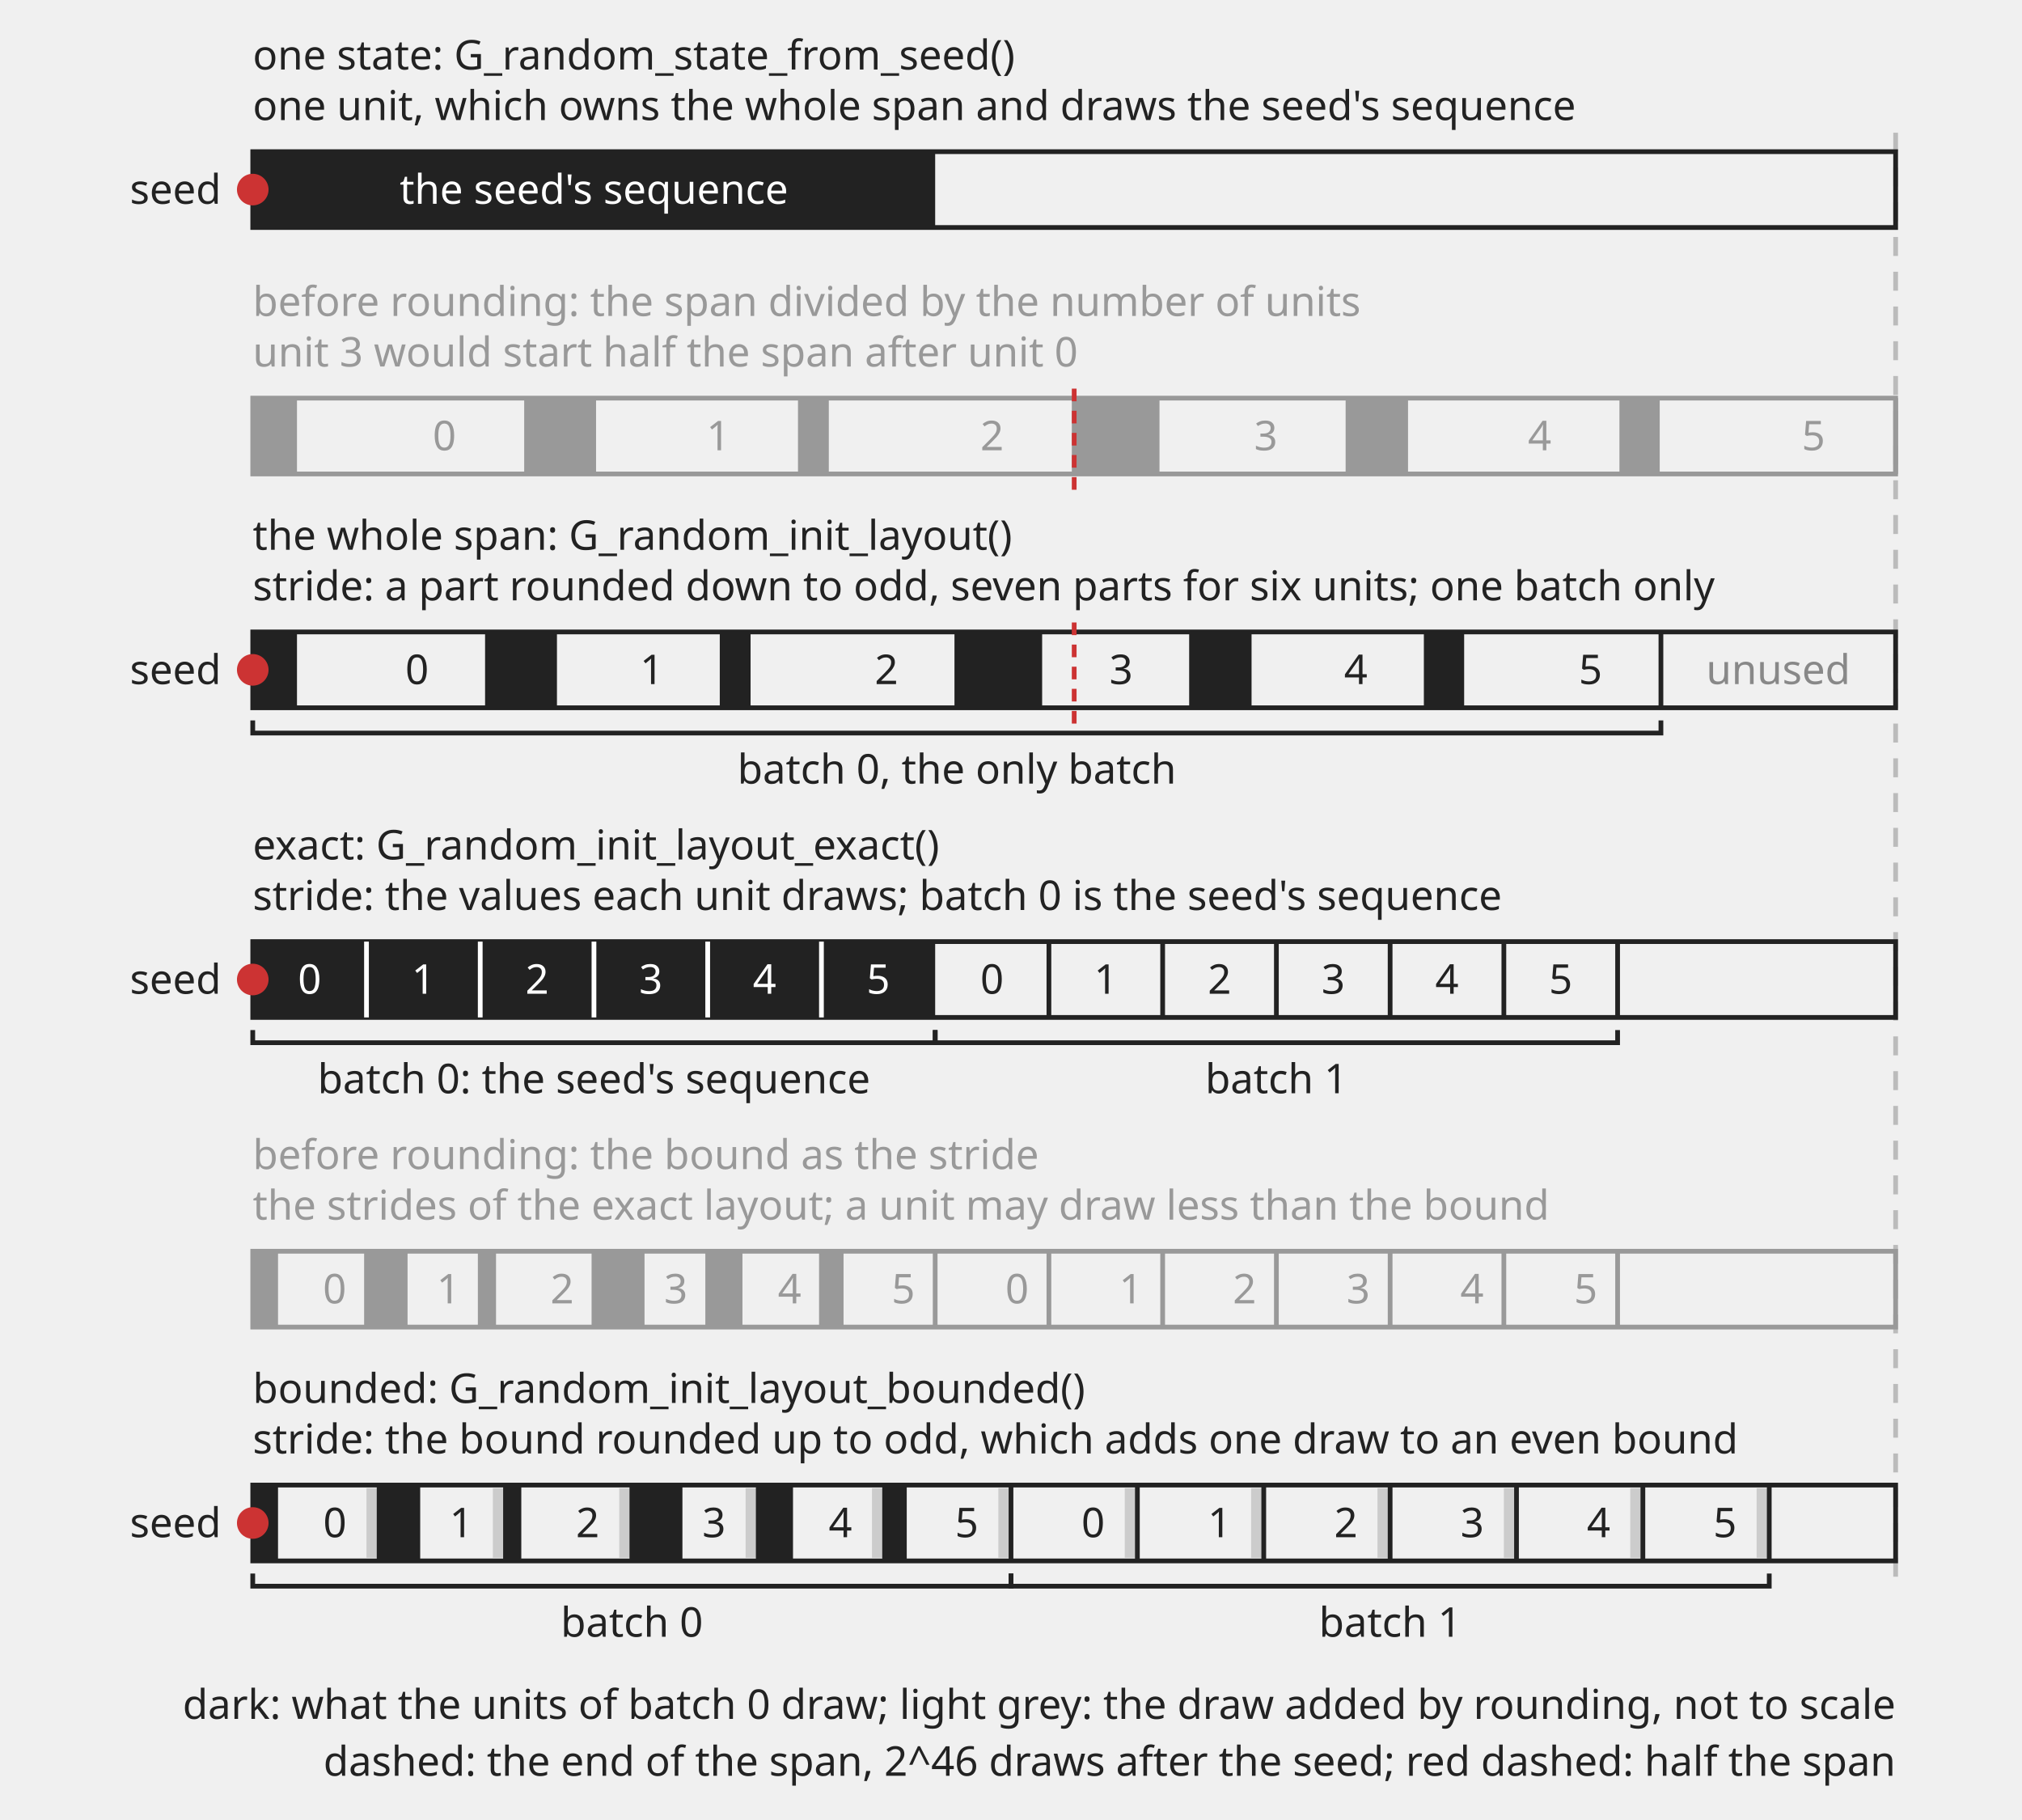
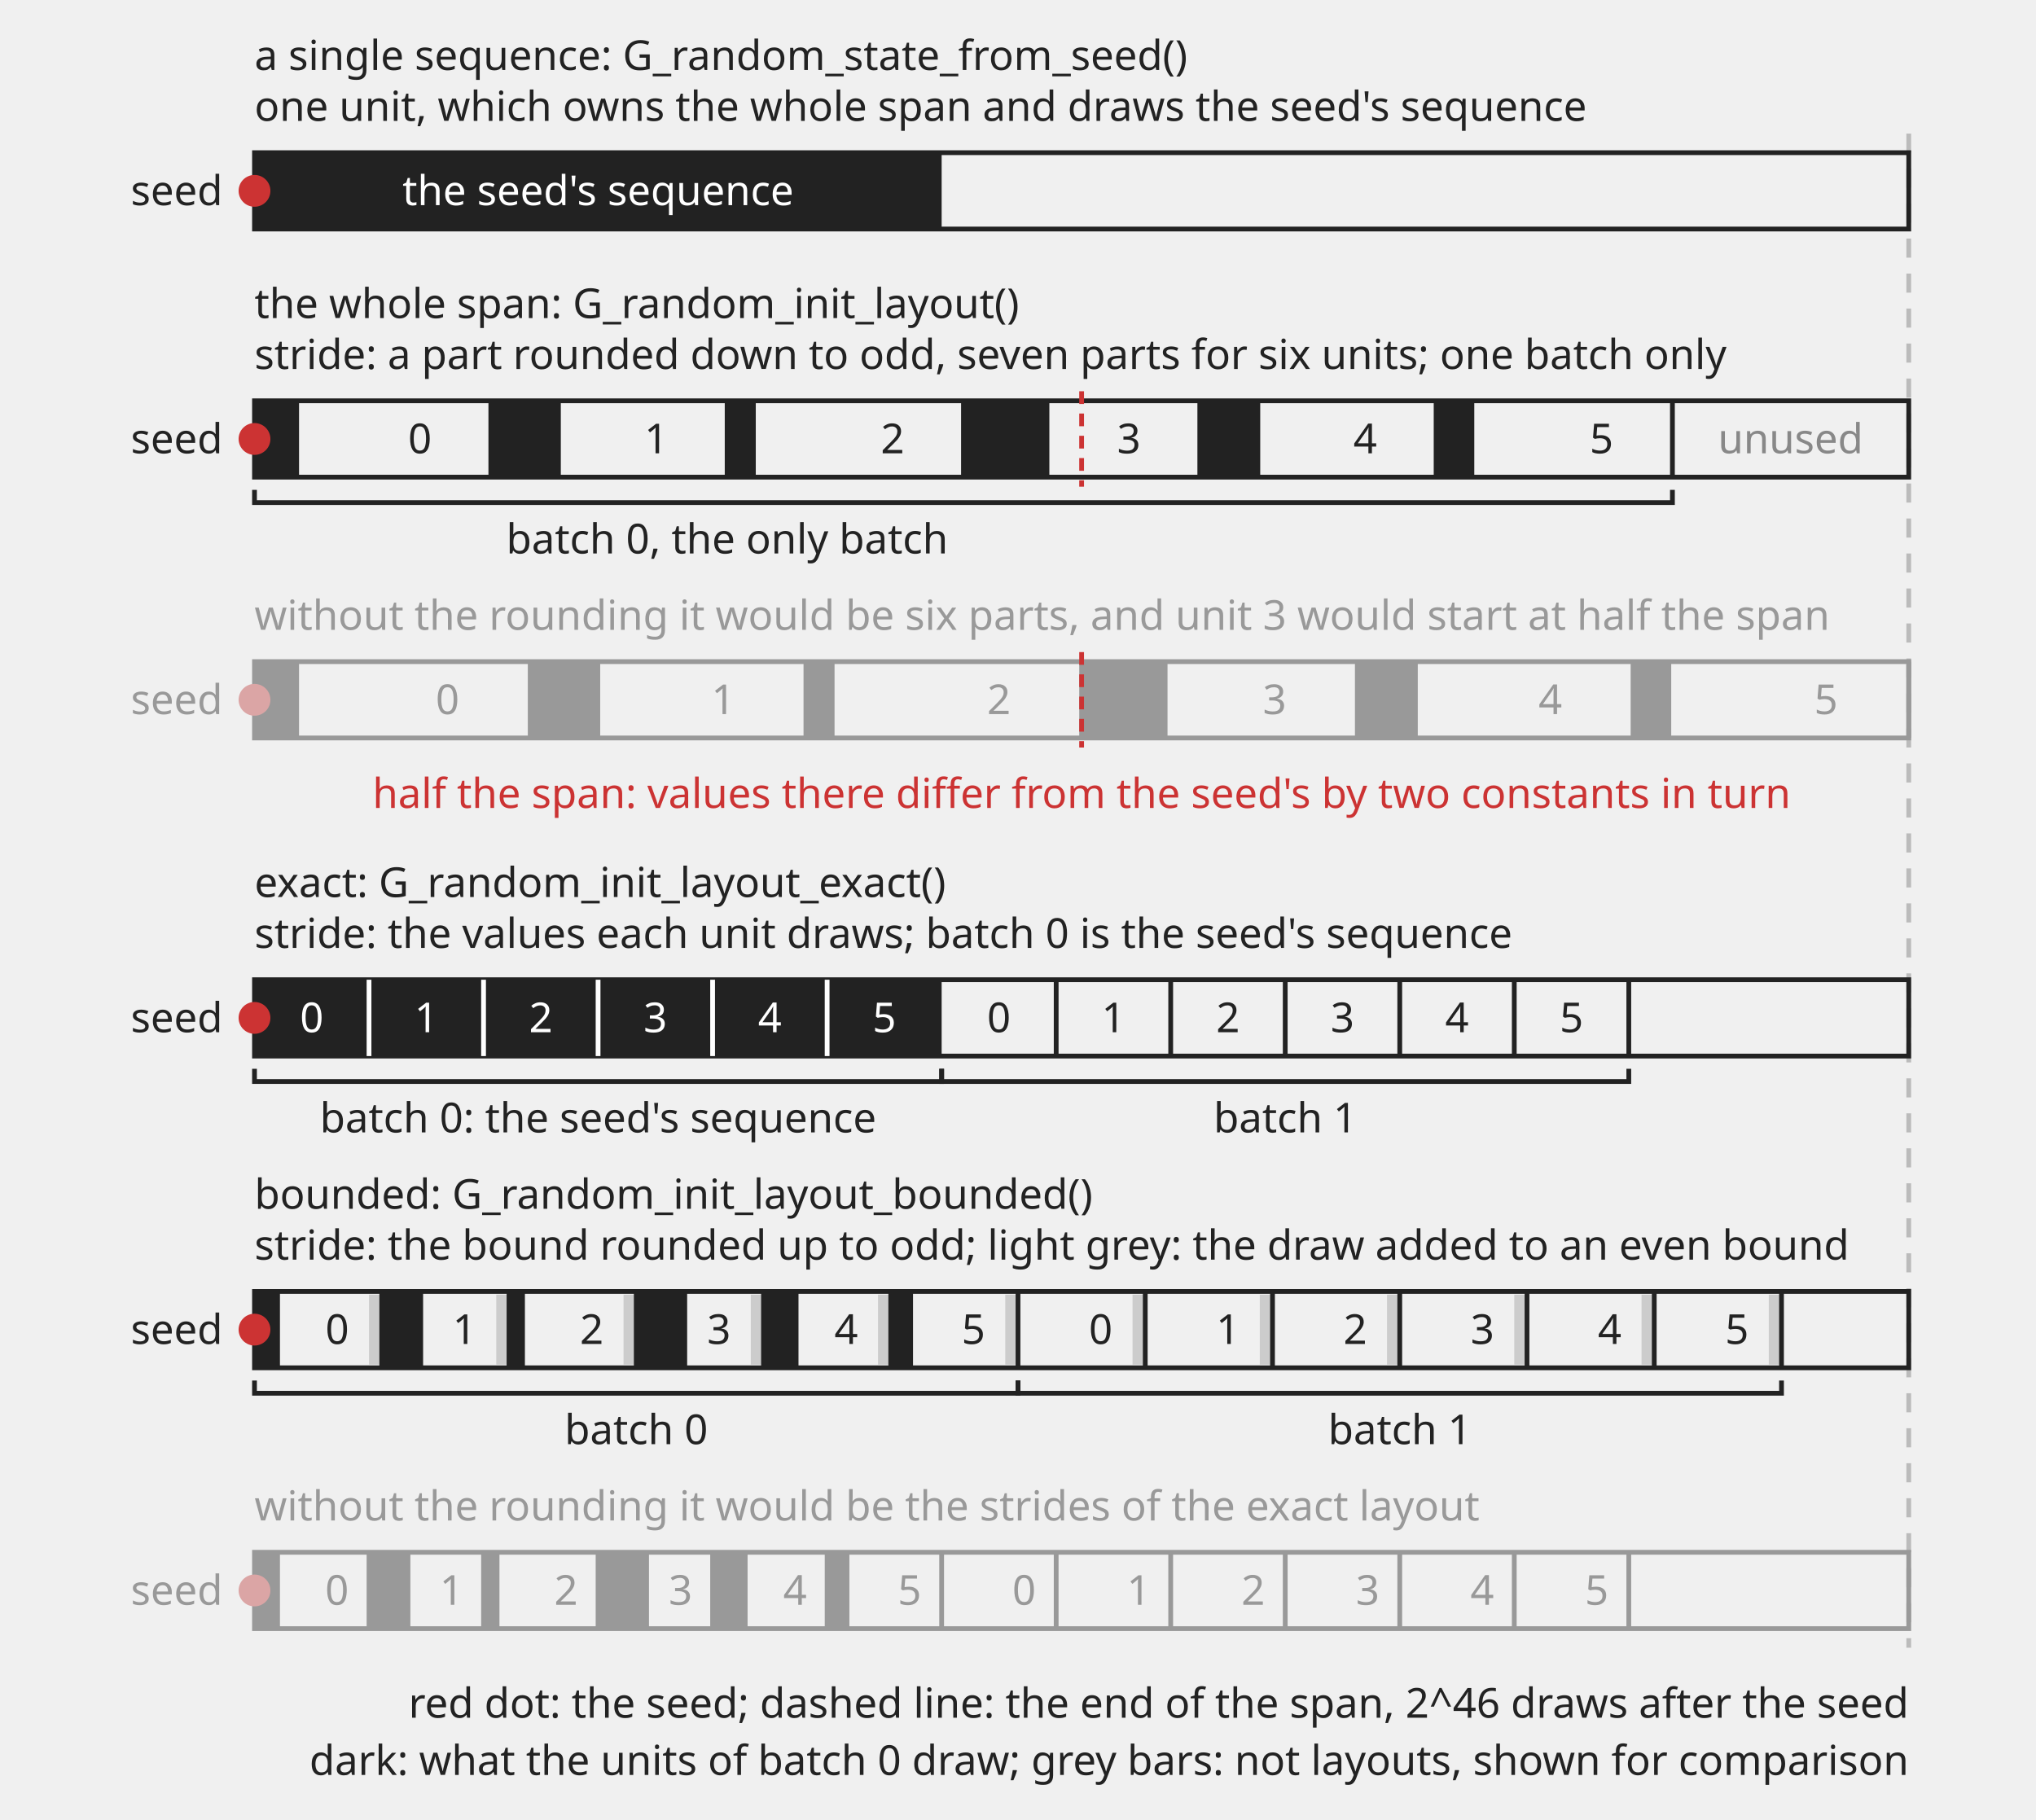
- <svg xmlns="http://www.w3.org/2000/svg" width="640" height="576" viewBox="0 0 640 576" font-family="sans-serif" font-size="13" fill="#222">
-   <line x1="600" y1="42" x2="600" y2="502" stroke="#bbb" stroke-width="1.5" stroke-dasharray="6 5" />
-   <text x="80" y="22">one state: G_random_state_from_seed()</text>
+ <svg xmlns="http://www.w3.org/2000/svg" width="640" height="572" viewBox="0 0 640 572" font-family="sans-serif" font-size="13" fill="#222">
+   <line x1="600" y1="42" x2="600" y2="518" stroke="#bbb" stroke-width="1.5" stroke-dasharray="6 5" />
+   <text x="80" y="22">a single sequence: G_random_state_from_seed()</text>
  <text x="80" y="38">one unit, which owns the whole span and draws the seed's sequence</text>
  <rect x="80" y="48" width="520" height="24" fill="none" stroke="#222" stroke-width="1.5" />
  <rect x="80" y="48" width="216" height="24" fill="#222" />
  <text x="188" y="64.5" text-anchor="middle" fill="#fff">the seed's sequence</text>
  <circle cx="80" cy="60" r="5" fill="#c33" />
  <text x="70" y="64.5" text-anchor="end">seed</text>
-   <text x="80" y="100" fill="#999">before rounding: the span divided by the number of units</text>
-   <text x="80" y="116" fill="#999">unit 3 would start half the span after unit 0</text>
-   <rect x="80" y="126" width="520" height="24" fill="none" stroke="#999" stroke-width="1.5" />
-   <rect x="80" y="126" width="14" height="24" fill="#999" />
-   <text x="140.667" y="142.5" text-anchor="middle" fill="#999">0</text>
-   <line x1="166.667" y1="126" x2="166.667" y2="150" stroke="#999" stroke-width="1.5" />
-   <rect x="166.667" y="126" width="22" height="24" fill="#999" />
-   <text x="227.333" y="142.5" text-anchor="middle" fill="#999">1</text>
-   <line x1="253.333" y1="126" x2="253.333" y2="150" stroke="#999" stroke-width="1.5" />
-   <rect x="253.333" y="126" width="9" height="24" fill="#999" />
-   <text x="314" y="142.5" text-anchor="middle" fill="#999">2</text>
-   <line x1="340" y1="126" x2="340" y2="150" stroke="#999" stroke-width="1.5" />
-   <rect x="340" y="126" width="27" height="24" fill="#999" />
-   <text x="400.667" y="142.5" text-anchor="middle" fill="#999">3</text>
-   <line x1="426.667" y1="126" x2="426.667" y2="150" stroke="#999" stroke-width="1.5" />
-   <rect x="426.667" y="126" width="19" height="24" fill="#999" />
-   <text x="487.333" y="142.5" text-anchor="middle" fill="#999">4</text>
-   <line x1="513.333" y1="126" x2="513.333" y2="150" stroke="#999" stroke-width="1.5" />
-   <rect x="513.333" y="126" width="12" height="24" fill="#999" />
-   <text x="574" y="142.5" text-anchor="middle" fill="#999">5</text>
-   <line x1="600" y1="126" x2="600" y2="150" stroke="#999" stroke-width="1.5" />
-   <text x="80" y="174">the whole span: G_random_init_layout()</text>
-   <text x="80" y="190">stride: a part rounded down to odd, seven parts for six units; one batch only</text>
-   <rect x="80" y="200" width="520" height="24" fill="none" stroke="#222" stroke-width="1.5" />
-   <rect x="80" y="200" width="14" height="24" fill="#222" />
-   <text x="132" y="216.5" text-anchor="middle">0</text>
-   <line x1="154.286" y1="200" x2="154.286" y2="224" stroke="#222" stroke-width="1.5" />
-   <rect x="154.286" y="200" width="22" height="24" fill="#222" />
-   <text x="206.286" y="216.5" text-anchor="middle">1</text>
-   <line x1="228.571" y1="200" x2="228.571" y2="224" stroke="#222" stroke-width="1.5" />
-   <rect x="228.571" y="200" width="9" height="24" fill="#222" />
-   <text x="280.571" y="216.5" text-anchor="middle">2</text>
-   <line x1="302.857" y1="200" x2="302.857" y2="224" stroke="#222" stroke-width="1.5" />
-   <rect x="302.857" y="200" width="27" height="24" fill="#222" />
-   <text x="354.857" y="216.5" text-anchor="middle">3</text>
-   <line x1="377.143" y1="200" x2="377.143" y2="224" stroke="#222" stroke-width="1.5" />
-   <rect x="377.143" y="200" width="19" height="24" fill="#222" />
-   <text x="429.143" y="216.5" text-anchor="middle">4</text>
-   <line x1="451.429" y1="200" x2="451.429" y2="224" stroke="#222" stroke-width="1.5" />
-   <rect x="451.429" y="200" width="12" height="24" fill="#222" />
-   <text x="503.429" y="216.5" text-anchor="middle">5</text>
-   <line x1="525.714" y1="200" x2="525.714" y2="224" stroke="#222" stroke-width="1.5" />
-   <text x="562.857" y="216.5" text-anchor="middle" fill="#888">unused</text>
-   <circle cx="80" cy="212" r="5" fill="#c33" />
-   <text x="70" y="216.5" text-anchor="end">seed</text>
-   <path d="M 80 228 L 80 232 L 525.714 232 L 525.714 228" fill="none" stroke="#222" stroke-width="1.5" />
-   <text x="302.857" y="248" text-anchor="middle">batch 0, the only batch</text>
-   <line x1="340" y1="123" x2="340" y2="157" stroke="#c33" stroke-width="1.5" stroke-dasharray="4 3" />
-   <line x1="340" y1="197" x2="340" y2="231" stroke="#c33" stroke-width="1.5" stroke-dasharray="4 3" />
-   <text x="80" y="272">exact: G_random_init_layout_exact()</text>
-   <text x="80" y="288">stride: the values each unit draws; batch 0 is the seed's sequence</text>
-   <rect x="80" y="298" width="520" height="24" fill="none" stroke="#222" stroke-width="1.5" />
-   <rect x="80" y="298" width="216" height="24" fill="#222" />
-   <text x="98" y="314.5" text-anchor="middle" fill="#fff">0</text>
-   <line x1="116" y1="298" x2="116" y2="322" stroke="#fff" stroke-width="1.5" />
-   <text x="134" y="314.5" text-anchor="middle" fill="#fff">1</text>
-   <line x1="152" y1="298" x2="152" y2="322" stroke="#fff" stroke-width="1.5" />
-   <text x="170" y="314.5" text-anchor="middle" fill="#fff">2</text>
-   <line x1="188" y1="298" x2="188" y2="322" stroke="#fff" stroke-width="1.5" />
-   <text x="206" y="314.5" text-anchor="middle" fill="#fff">3</text>
-   <line x1="224" y1="298" x2="224" y2="322" stroke="#fff" stroke-width="1.5" />
-   <text x="242" y="314.5" text-anchor="middle" fill="#fff">4</text>
-   <line x1="260" y1="298" x2="260" y2="322" stroke="#fff" stroke-width="1.5" />
-   <text x="278" y="314.5" text-anchor="middle" fill="#fff">5</text>
-   <text x="314" y="314.5" text-anchor="middle">0</text>
-   <line x1="332" y1="298" x2="332" y2="322" stroke="#222" stroke-width="1.5" />
-   <text x="350" y="314.5" text-anchor="middle">1</text>
-   <line x1="368" y1="298" x2="368" y2="322" stroke="#222" stroke-width="1.5" />
-   <text x="386" y="314.5" text-anchor="middle">2</text>
-   <line x1="404" y1="298" x2="404" y2="322" stroke="#222" stroke-width="1.5" />
-   <text x="422" y="314.5" text-anchor="middle">3</text>
-   <line x1="440" y1="298" x2="440" y2="322" stroke="#222" stroke-width="1.5" />
-   <text x="458" y="314.5" text-anchor="middle">4</text>
-   <line x1="476" y1="298" x2="476" y2="322" stroke="#222" stroke-width="1.5" />
-   <text x="494" y="314.5" text-anchor="middle">5</text>
-   <line x1="512" y1="298" x2="512" y2="322" stroke="#222" stroke-width="1.5" />
-   <circle cx="80" cy="310" r="5" fill="#c33" />
-   <text x="70" y="314.5" text-anchor="end">seed</text>
-   <path d="M 80 326 L 80 330 L 296 330 L 296 326" fill="none" stroke="#222" stroke-width="1.5" />
-   <text x="188" y="346" text-anchor="middle">batch 0: the seed's sequence</text>
-   <path d="M 296 326 L 296 330 L 512 330 L 512 326" fill="none" stroke="#222" stroke-width="1.5" />
-   <text x="404" y="346" text-anchor="middle">batch 1</text>
-   <text x="80" y="370" fill="#999">before rounding: the bound as the stride</text>
-   <text x="80" y="386" fill="#999">the strides of the exact layout; a unit may draw less than the bound</text>
-   <rect x="80" y="396" width="520" height="24" fill="none" stroke="#999" stroke-width="1.5" />
-   <rect x="80" y="396" width="8" height="24" fill="#999" />
-   <text x="105.92" y="412.5" text-anchor="middle" fill="#999">0</text>
-   <line x1="116" y1="396" x2="116" y2="420" stroke="#999" stroke-width="1.5" />
-   <rect x="116" y="396" width="13" height="24" fill="#999" />
-   <text x="141.92" y="412.5" text-anchor="middle" fill="#999">1</text>
-   <line x1="152" y1="396" x2="152" y2="420" stroke="#999" stroke-width="1.5" />
-   <rect x="152" y="396" width="5" height="24" fill="#999" />
-   <text x="177.92" y="412.5" text-anchor="middle" fill="#999">2</text>
-   <line x1="188" y1="396" x2="188" y2="420" stroke="#999" stroke-width="1.5" />
-   <rect x="188" y="396" width="16" height="24" fill="#999" />
-   <text x="213.92" y="412.5" text-anchor="middle" fill="#999">3</text>
-   <line x1="224" y1="396" x2="224" y2="420" stroke="#999" stroke-width="1.5" />
-   <rect x="224" y="396" width="11" height="24" fill="#999" />
-   <text x="249.92" y="412.5" text-anchor="middle" fill="#999">4</text>
-   <line x1="260" y1="396" x2="260" y2="420" stroke="#999" stroke-width="1.5" />
-   <rect x="260" y="396" width="7" height="24" fill="#999" />
-   <text x="285.92" y="412.5" text-anchor="middle" fill="#999">5</text>
-   <line x1="296" y1="396" x2="296" y2="420" stroke="#999" stroke-width="1.5" />
-   <text x="321.92" y="412.5" text-anchor="middle" fill="#999">0</text>
-   <line x1="332" y1="396" x2="332" y2="420" stroke="#999" stroke-width="1.5" />
-   <text x="357.92" y="412.5" text-anchor="middle" fill="#999">1</text>
-   <line x1="368" y1="396" x2="368" y2="420" stroke="#999" stroke-width="1.5" />
-   <text x="393.92" y="412.5" text-anchor="middle" fill="#999">2</text>
-   <line x1="404" y1="396" x2="404" y2="420" stroke="#999" stroke-width="1.5" />
-   <text x="429.92" y="412.5" text-anchor="middle" fill="#999">3</text>
-   <line x1="440" y1="396" x2="440" y2="420" stroke="#999" stroke-width="1.5" />
-   <text x="465.92" y="412.5" text-anchor="middle" fill="#999">4</text>
-   <line x1="476" y1="396" x2="476" y2="420" stroke="#999" stroke-width="1.5" />
-   <text x="501.92" y="412.5" text-anchor="middle" fill="#999">5</text>
-   <line x1="512" y1="396" x2="512" y2="420" stroke="#999" stroke-width="1.5" />
-   <text x="80" y="444">bounded: G_random_init_layout_bounded()</text>
-   <text x="80" y="460">stride: the bound rounded up to odd, which adds one draw to an even bound</text>
-   <rect x="80" y="470" width="520" height="24" fill="none" stroke="#222" stroke-width="1.5" />
-   <rect x="80" y="470" width="8" height="24" fill="#222" />
-   <rect x="116" y="471" width="4" height="22" fill="#ccc" />
-   <text x="106" y="486.5" text-anchor="middle">0</text>
-   <line x1="120" y1="470" x2="120" y2="494" stroke="#222" stroke-width="1.5" />
-   <rect x="120" y="470" width="13" height="24" fill="#222" />
-   <rect x="156" y="471" width="4" height="22" fill="#ccc" />
-   <text x="146" y="486.5" text-anchor="middle">1</text>
-   <line x1="160" y1="470" x2="160" y2="494" stroke="#222" stroke-width="1.5" />
-   <rect x="160" y="470" width="5" height="24" fill="#222" />
-   <rect x="196" y="471" width="4" height="22" fill="#ccc" />
-   <text x="186" y="486.5" text-anchor="middle">2</text>
-   <line x1="200" y1="470" x2="200" y2="494" stroke="#222" stroke-width="1.5" />
-   <rect x="200" y="470" width="16" height="24" fill="#222" />
-   <rect x="236" y="471" width="4" height="22" fill="#ccc" />
-   <text x="226" y="486.5" text-anchor="middle">3</text>
-   <line x1="240" y1="470" x2="240" y2="494" stroke="#222" stroke-width="1.5" />
-   <rect x="240" y="470" width="11" height="24" fill="#222" />
-   <rect x="276" y="471" width="4" height="22" fill="#ccc" />
-   <text x="266" y="486.5" text-anchor="middle">4</text>
-   <line x1="280" y1="470" x2="280" y2="494" stroke="#222" stroke-width="1.5" />
-   <rect x="280" y="470" width="7" height="24" fill="#222" />
-   <rect x="316" y="471" width="4" height="22" fill="#ccc" />
-   <text x="306" y="486.5" text-anchor="middle">5</text>
-   <line x1="320" y1="470" x2="320" y2="494" stroke="#222" stroke-width="1.5" />
-   <rect x="356" y="471" width="4" height="22" fill="#ccc" />
-   <text x="346" y="486.5" text-anchor="middle">0</text>
-   <line x1="360" y1="470" x2="360" y2="494" stroke="#222" stroke-width="1.5" />
-   <rect x="396" y="471" width="4" height="22" fill="#ccc" />
-   <text x="386" y="486.5" text-anchor="middle">1</text>
-   <line x1="400" y1="470" x2="400" y2="494" stroke="#222" stroke-width="1.5" />
-   <rect x="436" y="471" width="4" height="22" fill="#ccc" />
-   <text x="426" y="486.5" text-anchor="middle">2</text>
-   <line x1="440" y1="470" x2="440" y2="494" stroke="#222" stroke-width="1.5" />
-   <rect x="476" y="471" width="4" height="22" fill="#ccc" />
-   <text x="466" y="486.5" text-anchor="middle">3</text>
-   <line x1="480" y1="470" x2="480" y2="494" stroke="#222" stroke-width="1.5" />
-   <rect x="516" y="471" width="4" height="22" fill="#ccc" />
-   <text x="506" y="486.5" text-anchor="middle">4</text>
-   <line x1="520" y1="470" x2="520" y2="494" stroke="#222" stroke-width="1.5" />
-   <rect x="556" y="471" width="4" height="22" fill="#ccc" />
-   <text x="546" y="486.5" text-anchor="middle">5</text>
-   <line x1="560" y1="470" x2="560" y2="494" stroke="#222" stroke-width="1.5" />
-   <circle cx="80" cy="482" r="5" fill="#c33" />
-   <text x="70" y="486.5" text-anchor="end">seed</text>
-   <path d="M 80 498 L 80 502 L 320 502 L 320 498" fill="none" stroke="#222" stroke-width="1.5" />
-   <text x="200" y="518" text-anchor="middle">batch 0</text>
-   <path d="M 320 498 L 320 502 L 560 502 L 560 498" fill="none" stroke="#222" stroke-width="1.5" />
-   <text x="440" y="518" text-anchor="middle">batch 1</text>
-   <text x="600" y="544" text-anchor="end">dark: what the units of batch 0 draw; light grey: the draw added by rounding, not to scale</text>
-   <text x="600" y="562" text-anchor="end">dashed: the end of the span, 2^46 draws after the seed; red dashed: half the span</text>
+   <text x="80" y="100">the whole span: G_random_init_layout()</text>
+   <text x="80" y="116">stride: a part rounded down to odd, seven parts for six units; one batch only</text>
+   <rect x="80" y="126" width="520" height="24" fill="none" stroke="#222" stroke-width="1.5" />
+   <rect x="80" y="126" width="14" height="24" fill="#222" />
+   <text x="132" y="142.5" text-anchor="middle">0</text>
+   <line x1="154.286" y1="126" x2="154.286" y2="150" stroke="#222" stroke-width="1.5" />
+   <rect x="154.286" y="126" width="22" height="24" fill="#222" />
+   <text x="206.286" y="142.5" text-anchor="middle">1</text>
+   <line x1="228.571" y1="126" x2="228.571" y2="150" stroke="#222" stroke-width="1.5" />
+   <rect x="228.571" y="126" width="9" height="24" fill="#222" />
+   <text x="280.571" y="142.5" text-anchor="middle">2</text>
+   <line x1="302.857" y1="126" x2="302.857" y2="150" stroke="#222" stroke-width="1.5" />
+   <rect x="302.857" y="126" width="27" height="24" fill="#222" />
+   <text x="354.857" y="142.5" text-anchor="middle">3</text>
+   <line x1="377.143" y1="126" x2="377.143" y2="150" stroke="#222" stroke-width="1.5" />
+   <rect x="377.143" y="126" width="19" height="24" fill="#222" />
+   <text x="429.143" y="142.5" text-anchor="middle">4</text>
+   <line x1="451.429" y1="126" x2="451.429" y2="150" stroke="#222" stroke-width="1.5" />
+   <rect x="451.429" y="126" width="12" height="24" fill="#222" />
+   <text x="503.429" y="142.5" text-anchor="middle">5</text>
+   <line x1="525.714" y1="126" x2="525.714" y2="150" stroke="#222" stroke-width="1.5" />
+   <text x="562.857" y="142.5" text-anchor="middle" fill="#888">unused</text>
+   <circle cx="80" cy="138" r="5" fill="#c33" />
+   <text x="70" y="142.5" text-anchor="end">seed</text>
+   <line x1="340" y1="123" x2="340" y2="153" stroke="#c33" stroke-width="1.5" stroke-dasharray="4 3" />
+   <path d="M 80 154 L 80 158 L 525.714 158 L 525.714 154" fill="none" stroke="#222" stroke-width="1.5" />
+   <text x="228.571" y="174" text-anchor="middle">batch 0, the only batch</text>
+   <text x="80" y="198" fill="#999">without the rounding it would be six parts, and unit 3 would start at half the span</text>
+   <rect x="80" y="208" width="520" height="24" fill="none" stroke="#999" stroke-width="1.5" />
+   <rect x="80" y="208" width="14" height="24" fill="#999" />
+   <text x="140.667" y="224.5" text-anchor="middle" fill="#999">0</text>
+   <line x1="166.667" y1="208" x2="166.667" y2="232" stroke="#999" stroke-width="1.5" />
+   <rect x="166.667" y="208" width="22" height="24" fill="#999" />
+   <text x="227.333" y="224.5" text-anchor="middle" fill="#999">1</text>
+   <line x1="253.333" y1="208" x2="253.333" y2="232" stroke="#999" stroke-width="1.5" />
+   <rect x="253.333" y="208" width="9" height="24" fill="#999" />
+   <text x="314" y="224.5" text-anchor="middle" fill="#999">2</text>
+   <line x1="340" y1="208" x2="340" y2="232" stroke="#999" stroke-width="1.5" />
+   <rect x="340" y="208" width="27" height="24" fill="#999" />
+   <text x="400.667" y="224.5" text-anchor="middle" fill="#999">3</text>
+   <line x1="426.667" y1="208" x2="426.667" y2="232" stroke="#999" stroke-width="1.5" />
+   <rect x="426.667" y="208" width="19" height="24" fill="#999" />
+   <text x="487.333" y="224.5" text-anchor="middle" fill="#999">4</text>
+   <line x1="513.333" y1="208" x2="513.333" y2="232" stroke="#999" stroke-width="1.5" />
+   <rect x="513.333" y="208" width="12" height="24" fill="#999" />
+   <text x="574" y="224.5" text-anchor="middle" fill="#999">5</text>
+   <line x1="600" y1="208" x2="600" y2="232" stroke="#999" stroke-width="1.5" />
+   <circle cx="80" cy="220" r="5" fill="#dba5a5" />
+   <text x="70" y="224.5" text-anchor="end" fill="#999">seed</text>
+   <line x1="340" y1="205" x2="340" y2="235" stroke="#c33" stroke-width="1.5" stroke-dasharray="4 3" />
+   <text x="340" y="254" text-anchor="middle" fill="#c33">half the span: values there differ from the seed's by two constants in turn</text>
+   <text x="80" y="282">exact: G_random_init_layout_exact()</text>
+   <text x="80" y="298">stride: the values each unit draws; batch 0 is the seed's sequence</text>
+   <rect x="80" y="308" width="520" height="24" fill="none" stroke="#222" stroke-width="1.5" />
+   <rect x="80" y="308" width="216" height="24" fill="#222" />
+   <text x="98" y="324.5" text-anchor="middle" fill="#fff">0</text>
+   <line x1="116" y1="308" x2="116" y2="332" stroke="#fff" stroke-width="1.5" />
+   <text x="134" y="324.5" text-anchor="middle" fill="#fff">1</text>
+   <line x1="152" y1="308" x2="152" y2="332" stroke="#fff" stroke-width="1.5" />
+   <text x="170" y="324.5" text-anchor="middle" fill="#fff">2</text>
+   <line x1="188" y1="308" x2="188" y2="332" stroke="#fff" stroke-width="1.5" />
+   <text x="206" y="324.5" text-anchor="middle" fill="#fff">3</text>
+   <line x1="224" y1="308" x2="224" y2="332" stroke="#fff" stroke-width="1.5" />
+   <text x="242" y="324.5" text-anchor="middle" fill="#fff">4</text>
+   <line x1="260" y1="308" x2="260" y2="332" stroke="#fff" stroke-width="1.5" />
+   <text x="278" y="324.5" text-anchor="middle" fill="#fff">5</text>
+   <text x="314" y="324.5" text-anchor="middle">0</text>
+   <line x1="332" y1="308" x2="332" y2="332" stroke="#222" stroke-width="1.5" />
+   <text x="350" y="324.5" text-anchor="middle">1</text>
+   <line x1="368" y1="308" x2="368" y2="332" stroke="#222" stroke-width="1.5" />
+   <text x="386" y="324.5" text-anchor="middle">2</text>
+   <line x1="404" y1="308" x2="404" y2="332" stroke="#222" stroke-width="1.5" />
+   <text x="422" y="324.5" text-anchor="middle">3</text>
+   <line x1="440" y1="308" x2="440" y2="332" stroke="#222" stroke-width="1.5" />
+   <text x="458" y="324.5" text-anchor="middle">4</text>
+   <line x1="476" y1="308" x2="476" y2="332" stroke="#222" stroke-width="1.5" />
+   <text x="494" y="324.5" text-anchor="middle">5</text>
+   <line x1="512" y1="308" x2="512" y2="332" stroke="#222" stroke-width="1.5" />
+   <circle cx="80" cy="320" r="5" fill="#c33" />
+   <text x="70" y="324.5" text-anchor="end">seed</text>
+   <path d="M 80 336 L 80 340 L 296 340 L 296 336" fill="none" stroke="#222" stroke-width="1.5" />
+   <text x="188" y="356" text-anchor="middle">batch 0: the seed's sequence</text>
+   <path d="M 296 336 L 296 340 L 512 340 L 512 336" fill="none" stroke="#222" stroke-width="1.5" />
+   <text x="404" y="356" text-anchor="middle">batch 1</text>
+   <text x="80" y="380">bounded: G_random_init_layout_bounded()</text>
+   <text x="80" y="396">stride: the bound rounded up to odd; light grey: the draw added to an even bound</text>
+   <rect x="80" y="406" width="520" height="24" fill="none" stroke="#222" stroke-width="1.5" />
+   <rect x="80" y="406" width="8" height="24" fill="#222" />
+   <rect x="116" y="407" width="4" height="22" fill="#ccc" />
+   <text x="106" y="422.5" text-anchor="middle">0</text>
+   <line x1="120" y1="406" x2="120" y2="430" stroke="#222" stroke-width="1.5" />
+   <rect x="120" y="406" width="13" height="24" fill="#222" />
+   <rect x="156" y="407" width="4" height="22" fill="#ccc" />
+   <text x="146" y="422.5" text-anchor="middle">1</text>
+   <line x1="160" y1="406" x2="160" y2="430" stroke="#222" stroke-width="1.5" />
+   <rect x="160" y="406" width="5" height="24" fill="#222" />
+   <rect x="196" y="407" width="4" height="22" fill="#ccc" />
+   <text x="186" y="422.5" text-anchor="middle">2</text>
+   <line x1="200" y1="406" x2="200" y2="430" stroke="#222" stroke-width="1.5" />
+   <rect x="200" y="406" width="16" height="24" fill="#222" />
+   <rect x="236" y="407" width="4" height="22" fill="#ccc" />
+   <text x="226" y="422.5" text-anchor="middle">3</text>
+   <line x1="240" y1="406" x2="240" y2="430" stroke="#222" stroke-width="1.5" />
+   <rect x="240" y="406" width="11" height="24" fill="#222" />
+   <rect x="276" y="407" width="4" height="22" fill="#ccc" />
+   <text x="266" y="422.5" text-anchor="middle">4</text>
+   <line x1="280" y1="406" x2="280" y2="430" stroke="#222" stroke-width="1.5" />
+   <rect x="280" y="406" width="7" height="24" fill="#222" />
+   <rect x="316" y="407" width="4" height="22" fill="#ccc" />
+   <text x="306" y="422.5" text-anchor="middle">5</text>
+   <line x1="320" y1="406" x2="320" y2="430" stroke="#222" stroke-width="1.5" />
+   <rect x="356" y="407" width="4" height="22" fill="#ccc" />
+   <text x="346" y="422.5" text-anchor="middle">0</text>
+   <line x1="360" y1="406" x2="360" y2="430" stroke="#222" stroke-width="1.5" />
+   <rect x="396" y="407" width="4" height="22" fill="#ccc" />
+   <text x="386" y="422.5" text-anchor="middle">1</text>
+   <line x1="400" y1="406" x2="400" y2="430" stroke="#222" stroke-width="1.5" />
+   <rect x="436" y="407" width="4" height="22" fill="#ccc" />
+   <text x="426" y="422.5" text-anchor="middle">2</text>
+   <line x1="440" y1="406" x2="440" y2="430" stroke="#222" stroke-width="1.5" />
+   <rect x="476" y="407" width="4" height="22" fill="#ccc" />
+   <text x="466" y="422.5" text-anchor="middle">3</text>
+   <line x1="480" y1="406" x2="480" y2="430" stroke="#222" stroke-width="1.5" />
+   <rect x="516" y="407" width="4" height="22" fill="#ccc" />
+   <text x="506" y="422.5" text-anchor="middle">4</text>
+   <line x1="520" y1="406" x2="520" y2="430" stroke="#222" stroke-width="1.5" />
+   <rect x="556" y="407" width="4" height="22" fill="#ccc" />
+   <text x="546" y="422.5" text-anchor="middle">5</text>
+   <line x1="560" y1="406" x2="560" y2="430" stroke="#222" stroke-width="1.5" />
+   <circle cx="80" cy="418" r="5" fill="#c33" />
+   <text x="70" y="422.5" text-anchor="end">seed</text>
+   <path d="M 80 434 L 80 438 L 320 438 L 320 434" fill="none" stroke="#222" stroke-width="1.5" />
+   <text x="200" y="454" text-anchor="middle">batch 0</text>
+   <path d="M 320 434 L 320 438 L 560 438 L 560 434" fill="none" stroke="#222" stroke-width="1.5" />
+   <text x="440" y="454" text-anchor="middle">batch 1</text>
+   <text x="80" y="478" fill="#999">without the rounding it would be the strides of the exact layout</text>
+   <rect x="80" y="488" width="520" height="24" fill="none" stroke="#999" stroke-width="1.5" />
+   <rect x="80" y="488" width="8" height="24" fill="#999" />
+   <text x="105.92" y="504.5" text-anchor="middle" fill="#999">0</text>
+   <line x1="116" y1="488" x2="116" y2="512" stroke="#999" stroke-width="1.5" />
+   <rect x="116" y="488" width="13" height="24" fill="#999" />
+   <text x="141.92" y="504.5" text-anchor="middle" fill="#999">1</text>
+   <line x1="152" y1="488" x2="152" y2="512" stroke="#999" stroke-width="1.5" />
+   <rect x="152" y="488" width="5" height="24" fill="#999" />
+   <text x="177.92" y="504.5" text-anchor="middle" fill="#999">2</text>
+   <line x1="188" y1="488" x2="188" y2="512" stroke="#999" stroke-width="1.5" />
+   <rect x="188" y="488" width="16" height="24" fill="#999" />
+   <text x="213.92" y="504.5" text-anchor="middle" fill="#999">3</text>
+   <line x1="224" y1="488" x2="224" y2="512" stroke="#999" stroke-width="1.5" />
+   <rect x="224" y="488" width="11" height="24" fill="#999" />
+   <text x="249.92" y="504.5" text-anchor="middle" fill="#999">4</text>
+   <line x1="260" y1="488" x2="260" y2="512" stroke="#999" stroke-width="1.5" />
+   <rect x="260" y="488" width="7" height="24" fill="#999" />
+   <text x="285.92" y="504.5" text-anchor="middle" fill="#999">5</text>
+   <line x1="296" y1="488" x2="296" y2="512" stroke="#999" stroke-width="1.5" />
+   <text x="321.92" y="504.5" text-anchor="middle" fill="#999">0</text>
+   <line x1="332" y1="488" x2="332" y2="512" stroke="#999" stroke-width="1.5" />
+   <text x="357.92" y="504.5" text-anchor="middle" fill="#999">1</text>
+   <line x1="368" y1="488" x2="368" y2="512" stroke="#999" stroke-width="1.5" />
+   <text x="393.92" y="504.5" text-anchor="middle" fill="#999">2</text>
+   <line x1="404" y1="488" x2="404" y2="512" stroke="#999" stroke-width="1.5" />
+   <text x="429.92" y="504.5" text-anchor="middle" fill="#999">3</text>
+   <line x1="440" y1="488" x2="440" y2="512" stroke="#999" stroke-width="1.5" />
+   <text x="465.92" y="504.5" text-anchor="middle" fill="#999">4</text>
+   <line x1="476" y1="488" x2="476" y2="512" stroke="#999" stroke-width="1.5" />
+   <text x="501.92" y="504.5" text-anchor="middle" fill="#999">5</text>
+   <line x1="512" y1="488" x2="512" y2="512" stroke="#999" stroke-width="1.5" />
+   <circle cx="80" cy="500" r="5" fill="#dba5a5" />
+   <text x="70" y="504.5" text-anchor="end" fill="#999">seed</text>
+   <text x="600" y="540" text-anchor="end">red dot: the seed; dashed line: the end of the span, 2^46 draws after the seed</text>
+   <text x="600" y="558" text-anchor="end">dark: what the units of batch 0 draw; grey bars: not layouts, shown for comparison</text>
</svg>
